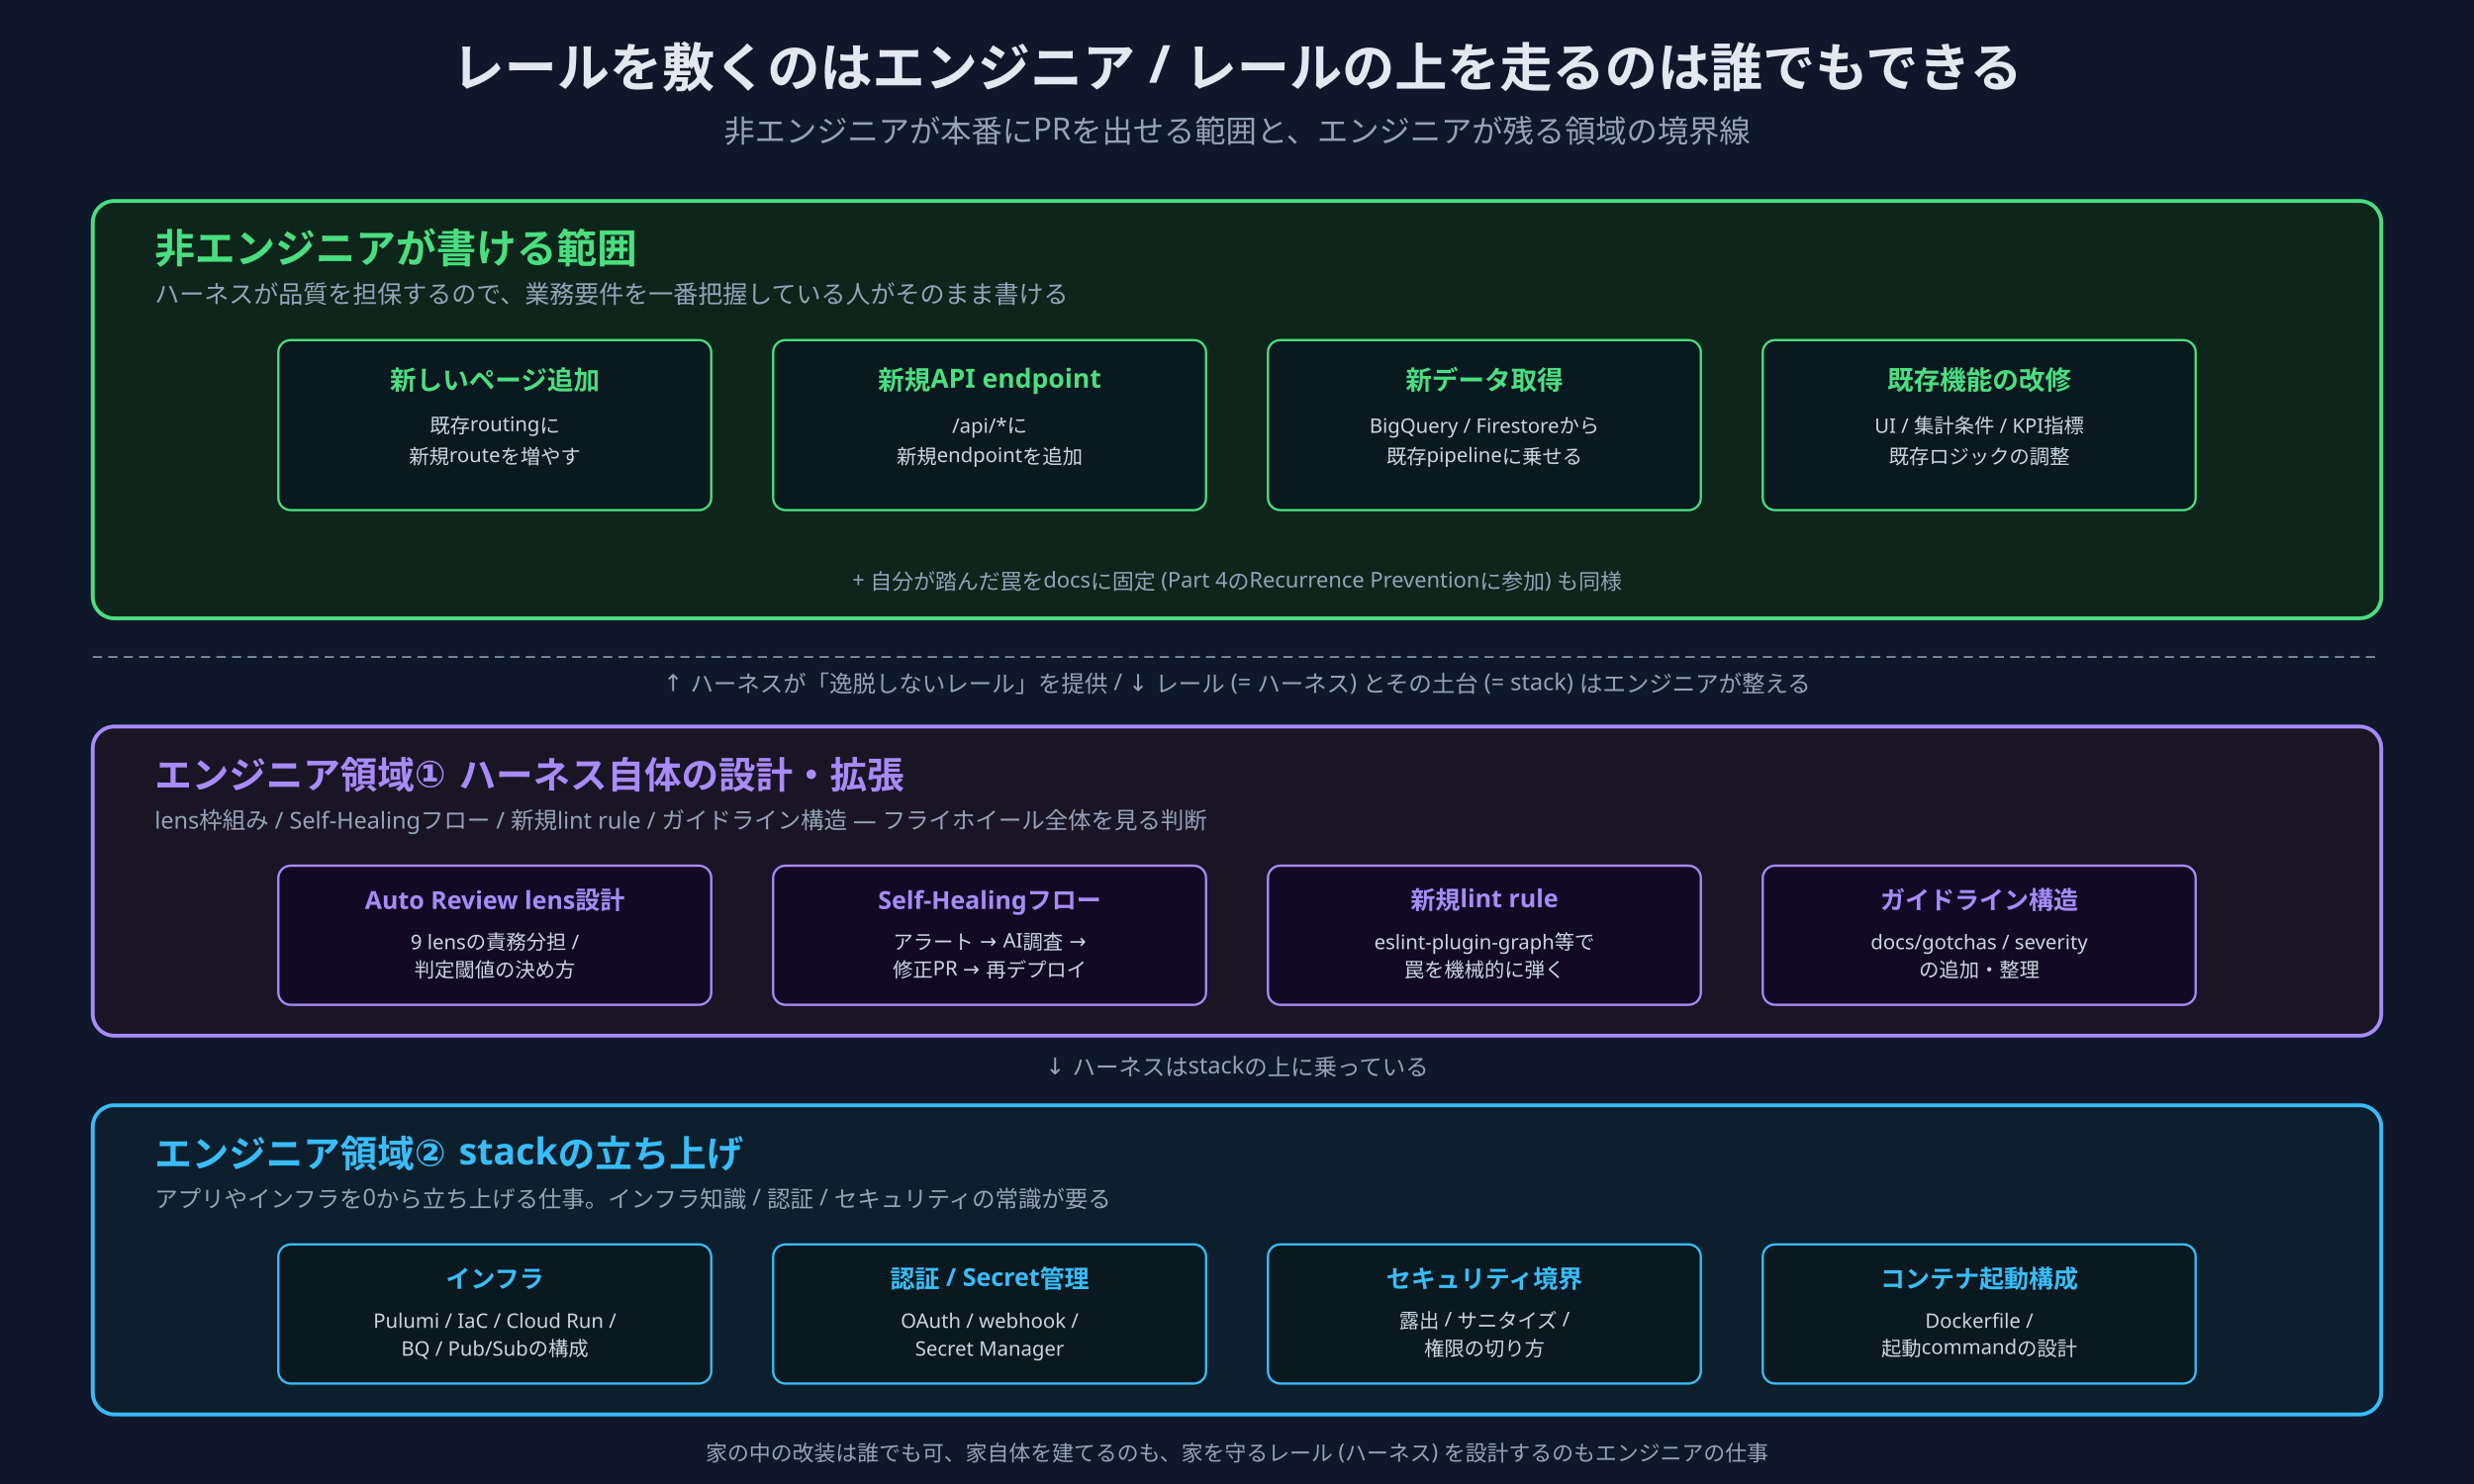
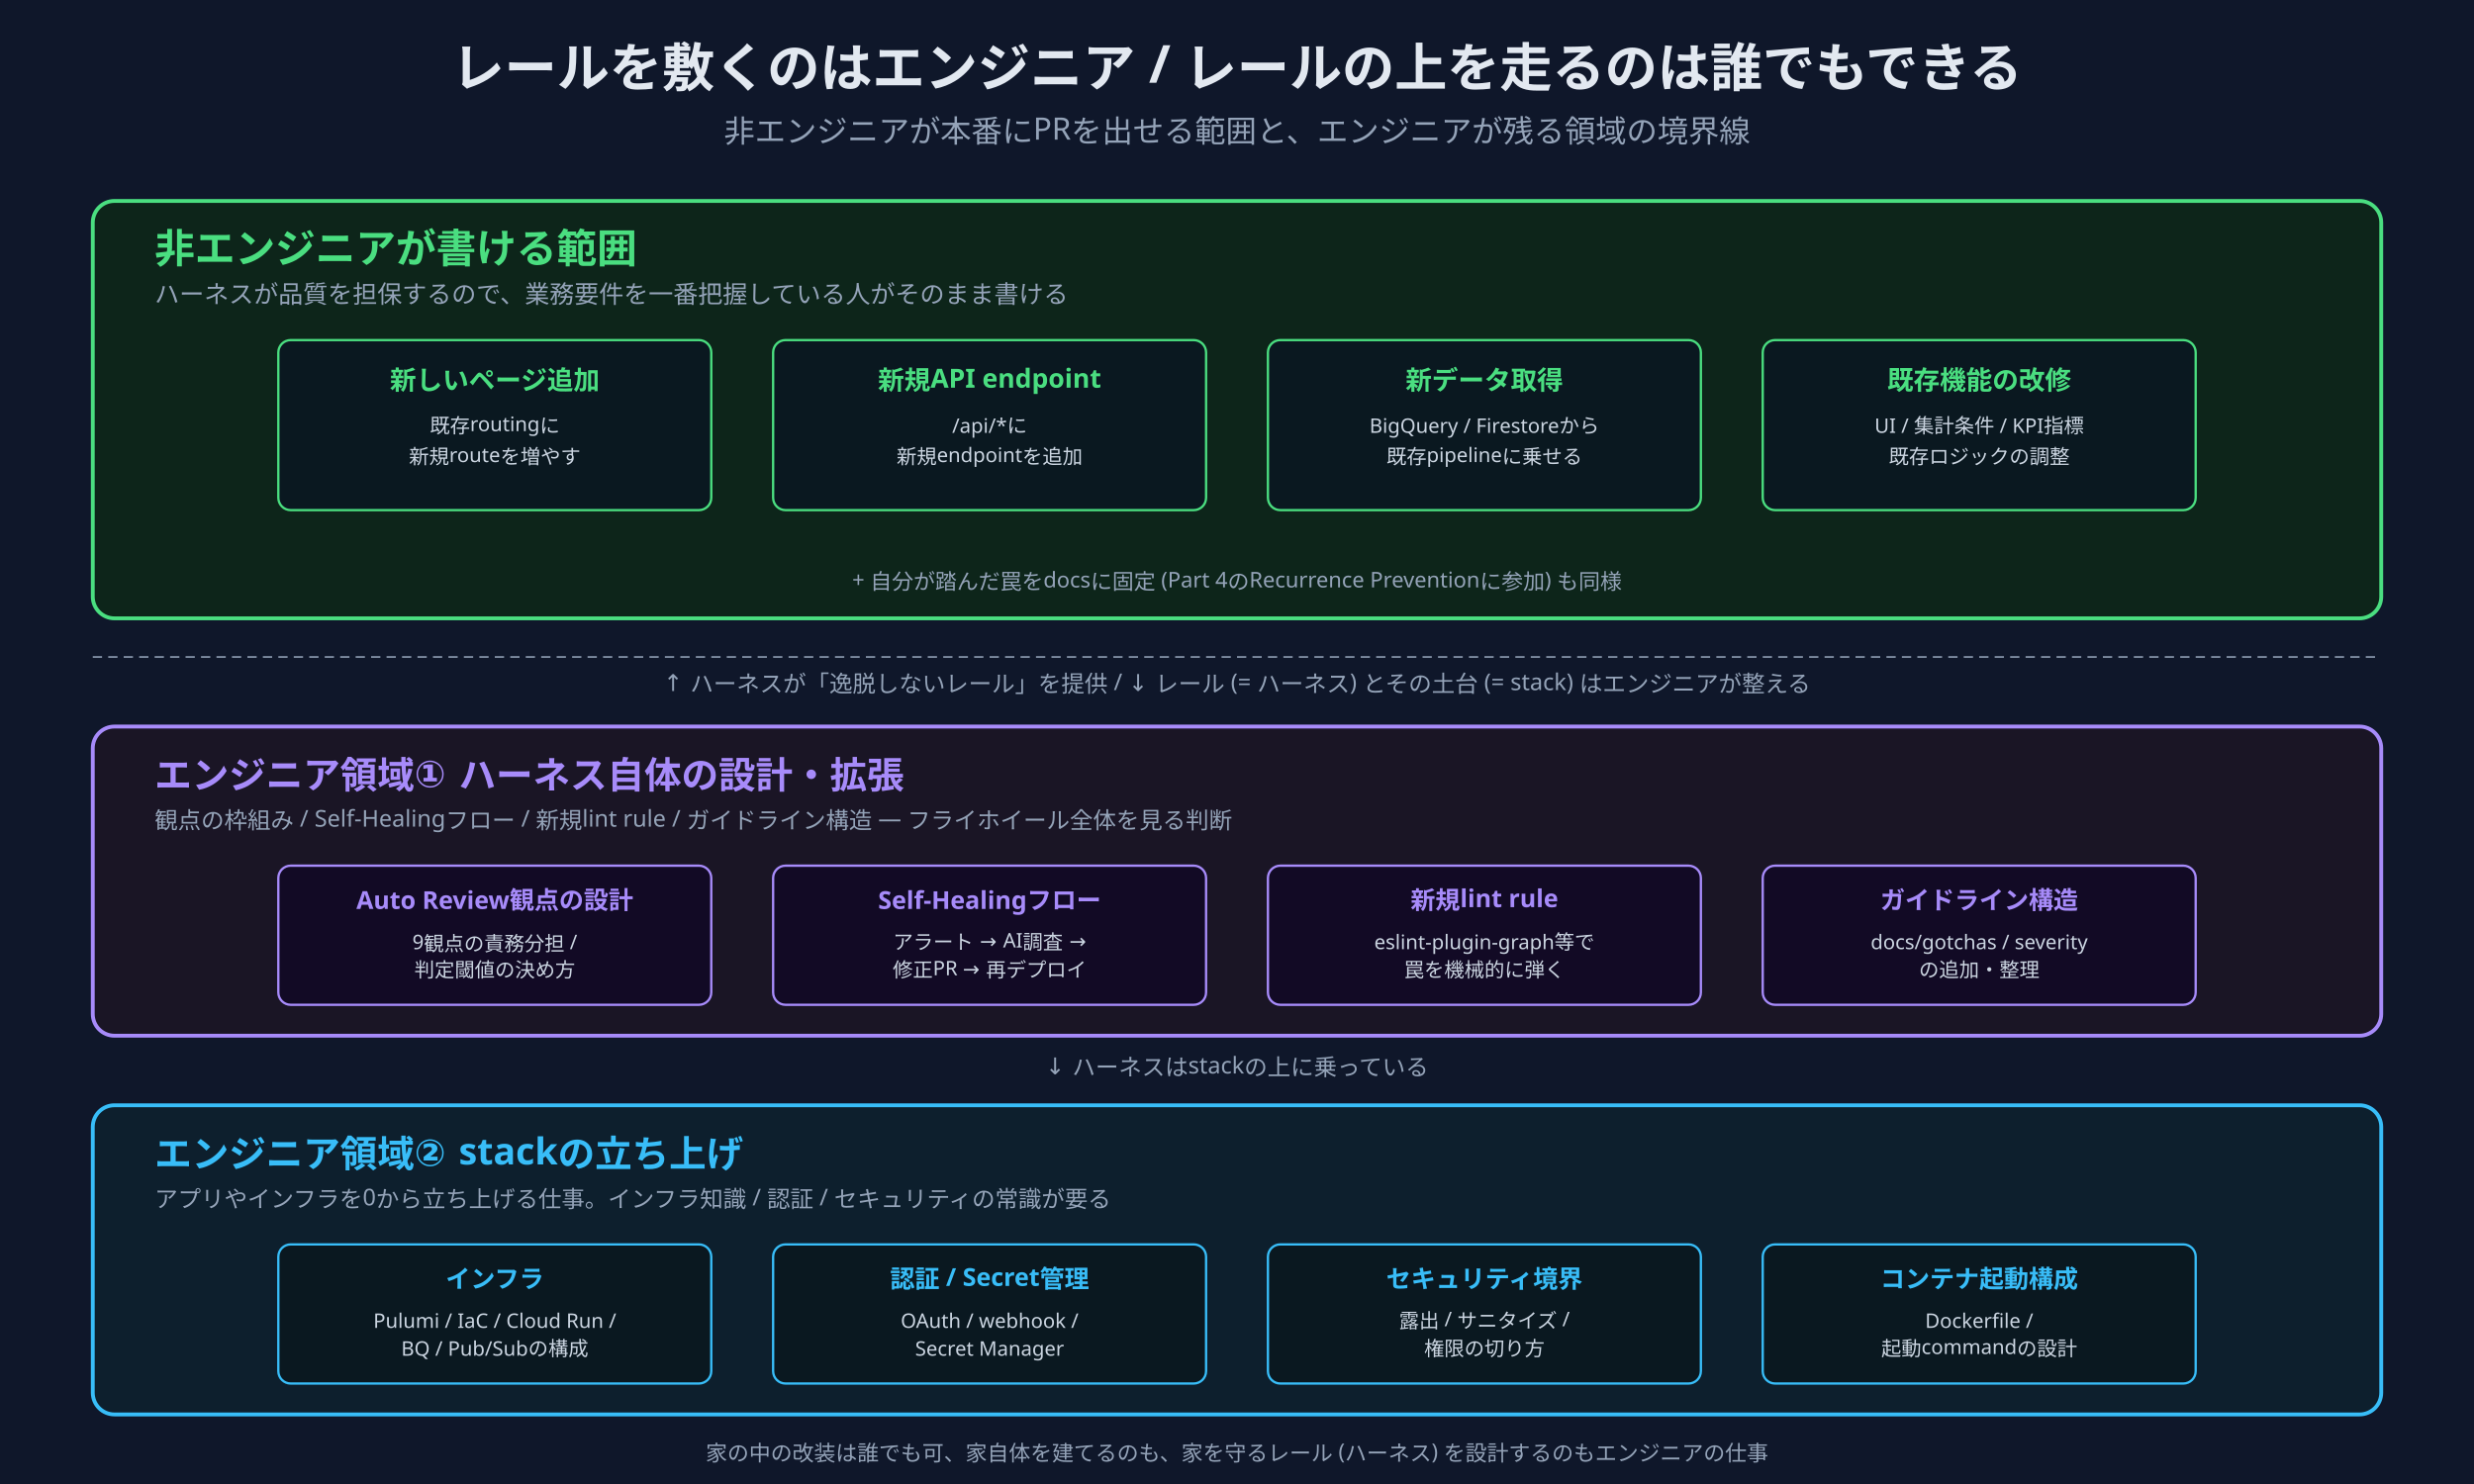
<svg xmlns="http://www.w3.org/2000/svg" width="1600" height="960" viewBox="0 0 1600 960">
  <rect width="1600" height="960" fill="#0f172a" />
  <defs>
    <marker id="a-94a3b8" viewBox="0 0 10 10" refX="9" refY="5" markerWidth="6" markerHeight="6" orient="auto-start-reverse">
      <path d="M 0 0 L 10 5 L 0 10 z" fill="#94a3b8" />
    </marker>
    <marker id="a-4ade80" viewBox="0 0 10 10" refX="9" refY="5" markerWidth="6" markerHeight="6" orient="auto-start-reverse">
      <path d="M 0 0 L 10 5 L 0 10 z" fill="#4ade80" />
    </marker>
    <marker id="a-38bdf8" viewBox="0 0 10 10" refX="9" refY="5" markerWidth="6" markerHeight="6" orient="auto-start-reverse">
      <path d="M 0 0 L 10 5 L 0 10 z" fill="#38bdf8" />
    </marker>
    <marker id="a-a78bfa" viewBox="0 0 10 10" refX="9" refY="5" markerWidth="6" markerHeight="6" orient="auto-start-reverse">
      <path d="M 0 0 L 10 5 L 0 10 z" fill="#a78bfa" />
    </marker>
  </defs>
  <text x="800" y="56" font-size="34" fill="#e2e8f0" text-anchor="middle" font-weight="bold" font-family="Noto Sans JP, sans-serif">レールを敷くのはエンジニア / レールの上を走るのは誰でもできる</text>
  <text x="800" y="92" font-size="20" fill="#94a3b8" text-anchor="middle" font-family="Noto Sans JP, sans-serif">非エンジニアが本番にPRを出せる範囲と、エンジニアが残る領域の境界線</text>
  <g font-family="Noto Sans JP, sans-serif">
    <rect x="60" y="130" width="1480" height="270" rx="14" fill="#0d251a" stroke="#4ade80" stroke-width="2.5" />
    <text x="100" y="170" font-size="26" fill="#4ade80" font-weight="bold">非エンジニアが書ける範囲</text>
    <text x="100" y="196" font-size="16" fill="#94a3b8">ハーネスが品質を担保するので、業務要件を一番把握している人がそのまま書ける</text>
    <g transform="translate(0, 220)">
      <rect x="180" y="0" width="280" height="110" rx="8" fill="#0a1820" stroke="#4ade80" stroke-width="1.5" />
      <text x="320" y="32" font-size="17" fill="#4ade80" text-anchor="middle" font-weight="bold">新しいページ追加</text>
      <text x="320" y="60" font-size="13" fill="#cbd5e1" text-anchor="middle">既存routingに</text>
      <text x="320" y="80" font-size="13" fill="#cbd5e1" text-anchor="middle">新規routeを増やす</text>
      <rect x="500" y="0" width="280" height="110" rx="8" fill="#0a1820" stroke="#4ade80" stroke-width="1.5" />
      <text x="640" y="32" font-size="17" fill="#4ade80" text-anchor="middle" font-weight="bold">新規API endpoint</text>
      <text x="640" y="60" font-size="13" fill="#cbd5e1" text-anchor="middle">/api/*に</text>
      <text x="640" y="80" font-size="13" fill="#cbd5e1" text-anchor="middle">新規endpointを追加</text>
      <rect x="820" y="0" width="280" height="110" rx="8" fill="#0a1820" stroke="#4ade80" stroke-width="1.5" />
      <text x="960" y="32" font-size="17" fill="#4ade80" text-anchor="middle" font-weight="bold">新データ取得</text>
      <text x="960" y="60" font-size="13" fill="#cbd5e1" text-anchor="middle">BigQuery / Firestoreから</text>
      <text x="960" y="80" font-size="13" fill="#cbd5e1" text-anchor="middle">既存pipelineに乗せる</text>
      <rect x="1140" y="0" width="280" height="110" rx="8" fill="#0a1820" stroke="#4ade80" stroke-width="1.5" />
      <text x="1280" y="32" font-size="17" fill="#4ade80" text-anchor="middle" font-weight="bold">既存機能の改修</text>
      <text x="1280" y="60" font-size="13" fill="#cbd5e1" text-anchor="middle">UI / 集計条件 / KPI指標</text>
      <text x="1280" y="80" font-size="13" fill="#cbd5e1" text-anchor="middle">既存ロジックの調整</text>
    </g>
    <text x="800" y="380" font-size="14" fill="#94a3b8" text-anchor="middle">+ 自分が踏んだ罠をdocsに固定 (Part 4のRecurrence Preventionに参加) も同様</text>
  </g>
  <line x1="60" y1="425" x2="1540" y2="425" stroke="#94a3b8" stroke-width="1" stroke-dasharray="6,4" />
  <text x="800" y="447" font-size="15" fill="#94a3b8" text-anchor="middle" font-family="Noto Sans JP, sans-serif">↑ ハーネスが「逸脱しないレール」を提供 / ↓ レール (= ハーネス) とその土台 (= stack) はエンジニアが整える</text>
  <g font-family="Noto Sans JP, sans-serif">
    <rect x="60" y="470" width="1480" height="200" rx="14" fill="#1a1525" stroke="#a78bfa" stroke-width="2.5" />
    <text x="100" y="510" font-size="24" fill="#a78bfa" font-weight="bold">エンジニア領域① ハーネス自体の設計・拡張</text>
-     <text x="100" y="536" font-size="15" fill="#94a3b8">lens枠組み / Self-Healingフロー / 新規lint rule / ガイドライン構造 — フライホイール全体を見る判断</text>
+     <text x="100" y="536" font-size="15" fill="#94a3b8">観点の枠組み / Self-Healingフロー / 新規lint rule / ガイドライン構造 — フライホイール全体を見る判断</text>
    <g transform="translate(0, 560)">
      <rect x="180" y="0" width="280" height="90" rx="8" fill="#120a25" stroke="#a78bfa" stroke-width="1.5" />
-       <text x="320" y="28" font-size="16" fill="#a78bfa" text-anchor="middle" font-weight="bold">Auto Review lens設計</text>
-       <text x="320" y="54" font-size="13" fill="#cbd5e1" text-anchor="middle">9 lensの責務分担 /</text>
+       <text x="320" y="28" font-size="16" fill="#a78bfa" text-anchor="middle" font-weight="bold">Auto Review観点の設計</text>
+       <text x="320" y="54" font-size="13" fill="#cbd5e1" text-anchor="middle">9観点の責務分担 /</text>
      <text x="320" y="72" font-size="13" fill="#cbd5e1" text-anchor="middle">判定閾値の決め方</text>
      <rect x="500" y="0" width="280" height="90" rx="8" fill="#120a25" stroke="#a78bfa" stroke-width="1.5" />
      <text x="640" y="28" font-size="16" fill="#a78bfa" text-anchor="middle" font-weight="bold">Self-Healingフロー</text>
      <text x="640" y="54" font-size="13" fill="#cbd5e1" text-anchor="middle">アラート → AI調査 →</text>
      <text x="640" y="72" font-size="13" fill="#cbd5e1" text-anchor="middle">修正PR → 再デプロイ</text>
      <rect x="820" y="0" width="280" height="90" rx="8" fill="#120a25" stroke="#a78bfa" stroke-width="1.5" />
      <text x="960" y="28" font-size="16" fill="#a78bfa" text-anchor="middle" font-weight="bold">新規lint rule</text>
      <text x="960" y="54" font-size="13" fill="#cbd5e1" text-anchor="middle">eslint-plugin-graph等で</text>
      <text x="960" y="72" font-size="13" fill="#cbd5e1" text-anchor="middle">罠を機械的に弾く</text>
      <rect x="1140" y="0" width="280" height="90" rx="8" fill="#120a25" stroke="#a78bfa" stroke-width="1.5" />
      <text x="1280" y="28" font-size="16" fill="#a78bfa" text-anchor="middle" font-weight="bold">ガイドライン構造</text>
      <text x="1280" y="54" font-size="13" fill="#cbd5e1" text-anchor="middle">docs/gotchas / severity</text>
      <text x="1280" y="72" font-size="13" fill="#cbd5e1" text-anchor="middle">の追加・整理</text>
    </g>
  </g>
  <text x="800" y="695" font-size="15" fill="#94a3b8" text-anchor="middle" font-family="Noto Sans JP, sans-serif">↓ ハーネスはstackの上に乗っている</text>
  <g font-family="Noto Sans JP, sans-serif">
    <rect x="60" y="715" width="1480" height="200" rx="14" fill="#0d1f2d" stroke="#38bdf8" stroke-width="2.5" />
    <text x="100" y="755" font-size="24" fill="#38bdf8" font-weight="bold">エンジニア領域② stackの立ち上げ</text>
    <text x="100" y="781" font-size="15" fill="#94a3b8">アプリやインフラを0から立ち上げる仕事。インフラ知識 / 認証 / セキュリティの常識が要る</text>
    <g transform="translate(0, 805)">
      <rect x="180" y="0" width="280" height="90" rx="8" fill="#0a1820" stroke="#38bdf8" stroke-width="1.5" />
      <text x="320" y="28" font-size="16" fill="#38bdf8" text-anchor="middle" font-weight="bold">インフラ</text>
      <text x="320" y="54" font-size="13" fill="#cbd5e1" text-anchor="middle">Pulumi / IaC / Cloud Run /</text>
      <text x="320" y="72" font-size="13" fill="#cbd5e1" text-anchor="middle">BQ / Pub/Subの構成</text>
      <rect x="500" y="0" width="280" height="90" rx="8" fill="#0a1820" stroke="#38bdf8" stroke-width="1.5" />
      <text x="640" y="28" font-size="16" fill="#38bdf8" text-anchor="middle" font-weight="bold">認証 / Secret管理</text>
      <text x="640" y="54" font-size="13" fill="#cbd5e1" text-anchor="middle">OAuth / webhook /</text>
      <text x="640" y="72" font-size="13" fill="#cbd5e1" text-anchor="middle">Secret Manager</text>
      <rect x="820" y="0" width="280" height="90" rx="8" fill="#0a1820" stroke="#38bdf8" stroke-width="1.5" />
      <text x="960" y="28" font-size="16" fill="#38bdf8" text-anchor="middle" font-weight="bold">セキュリティ境界</text>
      <text x="960" y="54" font-size="13" fill="#cbd5e1" text-anchor="middle">露出 / サニタイズ /</text>
      <text x="960" y="72" font-size="13" fill="#cbd5e1" text-anchor="middle">権限の切り方</text>
      <rect x="1140" y="0" width="280" height="90" rx="8" fill="#0a1820" stroke="#38bdf8" stroke-width="1.5" />
      <text x="1280" y="28" font-size="16" fill="#38bdf8" text-anchor="middle" font-weight="bold">コンテナ起動構成</text>
      <text x="1280" y="54" font-size="13" fill="#cbd5e1" text-anchor="middle">Dockerfile /</text>
      <text x="1280" y="72" font-size="13" fill="#cbd5e1" text-anchor="middle">起動commandの設計</text>
    </g>
  </g>
  <text x="800" y="945" font-size="14" fill="#94a3b8" text-anchor="middle" font-family="Noto Sans JP, sans-serif">家の中の改装は誰でも可、家自体を建てるのも、家を守るレール (ハーネス) を設計するのもエンジニアの仕事</text>
</svg>
